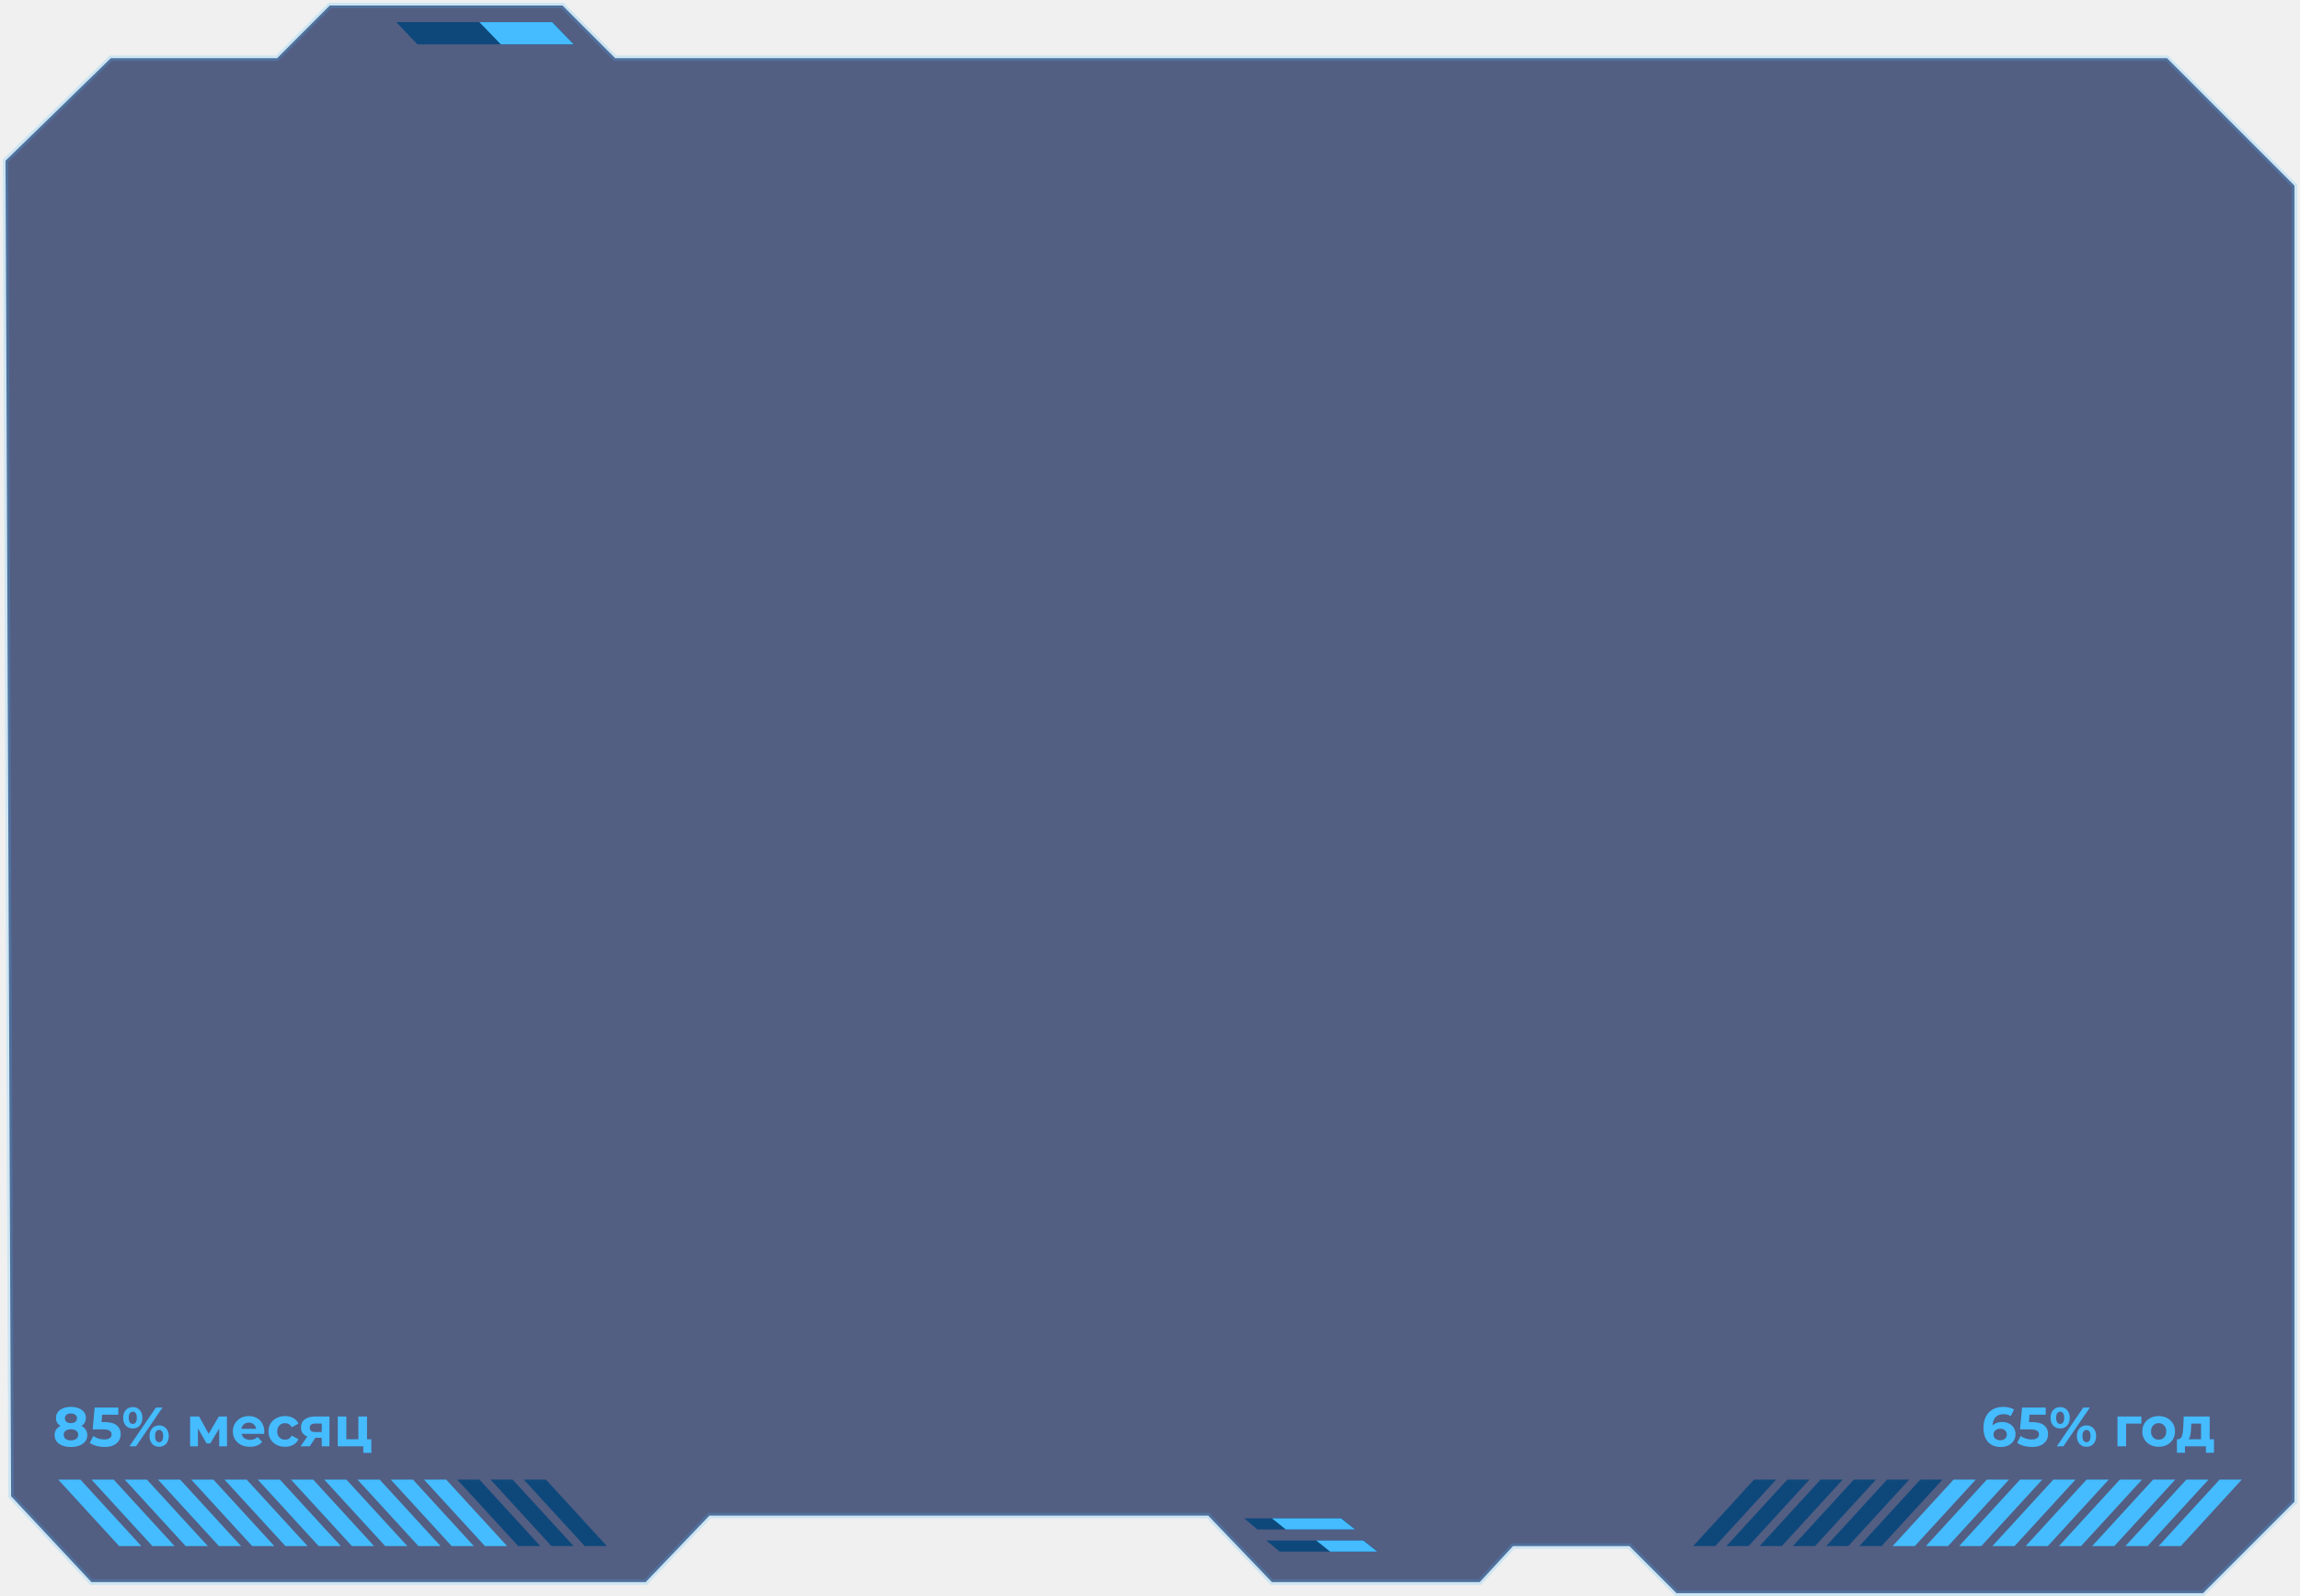
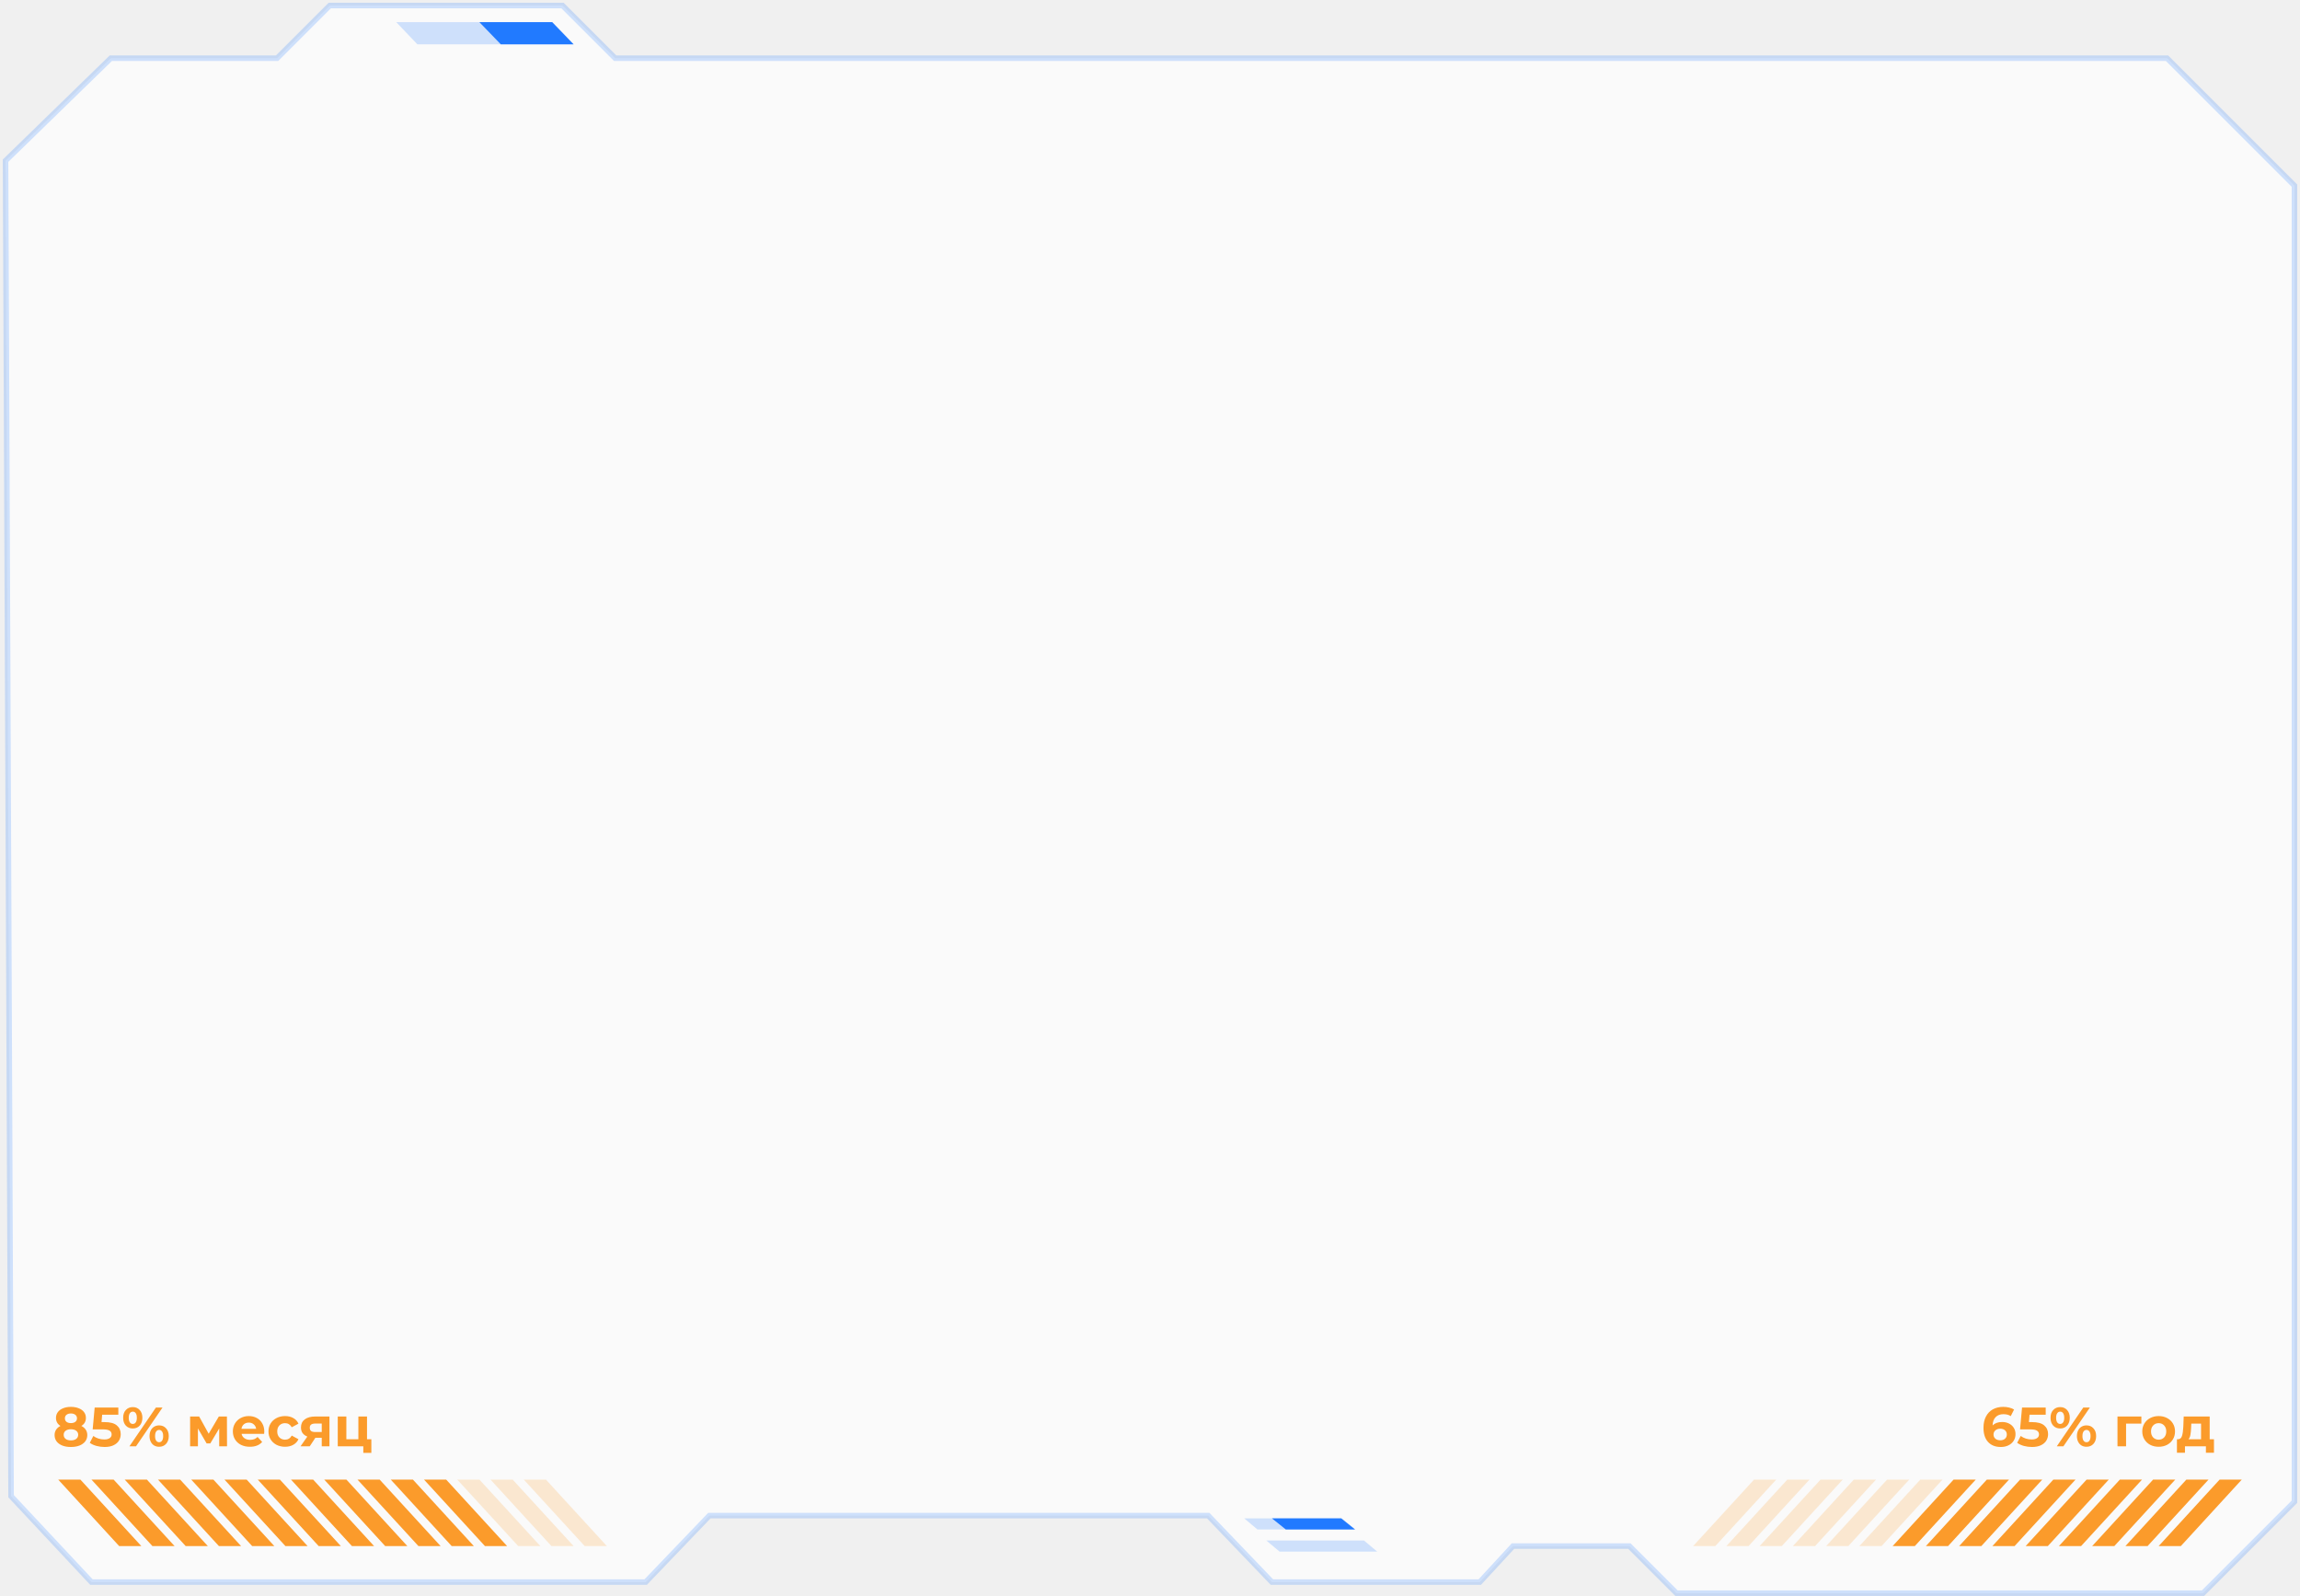
<svg xmlns="http://www.w3.org/2000/svg" width="415" height="288" viewBox="0 0 415 288" fill="none">
-   <path d="M414 33.5V270V271L397.5 287.5H302.5L294 279H273L267 285.5H229.5L218 273.5H128L116.5 285.5H16.5L2 270L1 29L20 10.5H50L59.5 1H101.5L111 10.5H391L414 33.5Z" fill="#0B1B51" fill-opacity="0.68" stroke="#44BCFF" stroke-opacity="0.2" />
-   <path d="M400.5 267H404.5L393.5 279H389.5L400.5 267Z" fill="#44BCFF" />
-   <path d="M14.5 267H10.5L21.5 279H25.5L14.5 267Z" fill="#44BCFF" />
-   <path d="M364.5 267H368.5L357.5 279H353.5L364.5 267Z" fill="#44BCFF" />
-   <path d="M50.5 267H46.5L57.5 279H61.5L50.5 267Z" fill="#44BCFF" />
-   <path d="M382.5 267H386.5L375.5 279H371.5L382.5 267Z" fill="#44BCFF" />
-   <path d="M32.5 267H28.5L39.5 279H43.5L32.5 267Z" fill="#44BCFF" />
-   <path d="M346.5 267H350.5L339.5 279H335.5L346.5 267Z" fill="#0E487B" />
-   <path d="M68.5 267H64.5L75.5 279H79.5L68.5 267Z" fill="#44BCFF" />
-   <path d="M316.5 267H320.5L309.5 279H305.5L316.5 267Z" fill="#0E487B" />
-   <path d="M99.691 4H71.5L75.309 8H103.5L99.691 4Z" fill="#0E487B" />
-   <path d="M246.119 278H228.5L230.881 280H248.5L246.119 278Z" fill="#0E487B" />
-   <path d="M242.119 274H224.5L226.881 276H244.5L242.119 274Z" fill="#0E487B" />
-   <path d="M99.636 4H86.5L90.364 8H103.5L99.636 4Z" fill="#44BCFF" />
-   <path d="M246 278H237.5L240 280H248.5L246 278Z" fill="#44BCFF" />
-   <path d="M242 274H229.5L232 276H244.5L242 274Z" fill="#44BCFF" />
-   <path d="M98.5 267H94.5L105.5 279H109.5L98.5 267Z" fill="#0E487B" />
-   <path d="M394.5 267H398.5L387.5 279H383.5L394.5 267Z" fill="#44BCFF" />
-   <path d="M20.5 267H16.5L27.5 279H31.5L20.5 267Z" fill="#44BCFF" />
-   <path d="M358.5 267H362.5L351.5 279H347.5L358.5 267Z" fill="#44BCFF" />
-   <path d="M56.5 267H52.5L63.5 279H67.5L56.5 267Z" fill="#44BCFF" />
-   <path d="M328.5 267H332.5L321.5 279H317.5L328.5 267Z" fill="#0E487B" />
-   <path d="M86.5 267H82.5L93.5 279H97.5L86.5 267Z" fill="#0E487B" />
-   <path d="M376.5 267H380.5L369.5 279H365.5L376.5 267Z" fill="#44BCFF" />
-   <path d="M38.5 267H34.5L45.5 279H49.5L38.5 267Z" fill="#44BCFF" />
-   <path d="M340.5 267H344.5L333.5 279H329.5L340.5 267Z" fill="#0E487B" />
-   <path d="M74.5 267H70.5L81.5 279H85.5L74.5 267Z" fill="#44BCFF" />
-   <path d="M388.5 267H392.5L381.5 279H377.5L388.5 267Z" fill="#44BCFF" />
-   <path d="M26.5 267H22.5L33.5 279H37.5L26.5 267Z" fill="#44BCFF" />
-   <path d="M352.5 267H356.5L345.5 279H341.5L352.5 267Z" fill="#44BCFF" />
-   <path d="M62.5 267H58.5L69.5 279H73.5L62.5 267Z" fill="#44BCFF" />
-   <path d="M322.5 267H326.5L315.5 279H311.5L322.5 267Z" fill="#0E487B" />
-   <path d="M92.5 267H88.5L99.5 279H103.5L92.5 267Z" fill="#0E487B" />
-   <path d="M370.5 267H374.5L363.5 279H359.5L370.5 267Z" fill="#44BCFF" />
-   <path d="M44.5 267H40.5L51.5 279H55.5L44.5 267Z" fill="#44BCFF" />
-   <path d="M334.5 267H338.5L327.5 279H323.5L334.5 267Z" fill="#0E487B" />
-   <path d="M80.5 267H76.5L87.5 279H91.5L80.5 267Z" fill="#44BCFF" />
-   <path d="M361.26 256.61C361.707 256.61 362.113 256.7 362.48 256.88C362.847 257.06 363.137 257.317 363.35 257.65C363.563 257.977 363.67 258.357 363.67 258.79C363.67 259.257 363.553 259.667 363.32 260.02C363.087 260.373 362.767 260.647 362.36 260.84C361.96 261.027 361.513 261.12 361.02 261.12C360.04 261.12 359.273 260.82 358.72 260.22C358.167 259.62 357.89 258.763 357.89 257.65C357.89 256.857 358.04 256.177 358.34 255.61C358.64 255.043 359.057 254.613 359.59 254.32C360.13 254.027 360.753 253.88 361.46 253.88C361.833 253.88 362.19 253.923 362.53 254.01C362.877 254.09 363.17 254.207 363.41 254.36L362.81 255.55C362.463 255.317 362.027 255.2 361.5 255.2C360.907 255.2 360.437 255.373 360.09 255.72C359.743 256.067 359.557 256.57 359.53 257.23C359.943 256.817 360.52 256.61 361.26 256.61ZM360.93 259.91C361.277 259.91 361.557 259.817 361.77 259.63C361.99 259.443 362.1 259.19 362.1 258.87C362.1 258.55 361.99 258.297 361.77 258.11C361.557 257.917 361.27 257.82 360.91 257.82C360.557 257.82 360.267 257.92 360.04 258.12C359.813 258.313 359.7 258.563 359.7 258.87C359.7 259.177 359.81 259.427 360.03 259.62C360.25 259.813 360.55 259.91 360.93 259.91ZM366.657 256.63C367.644 256.63 368.371 256.827 368.837 257.22C369.311 257.613 369.547 258.14 369.547 258.8C369.547 259.227 369.441 259.617 369.227 259.97C369.014 260.317 368.687 260.597 368.247 260.81C367.814 261.017 367.277 261.12 366.637 261.12C366.144 261.12 365.657 261.057 365.177 260.93C364.704 260.797 364.301 260.61 363.967 260.37L364.607 259.13C364.874 259.33 365.181 259.487 365.527 259.6C365.874 259.707 366.231 259.76 366.597 259.76C367.004 259.76 367.324 259.68 367.557 259.52C367.791 259.36 367.907 259.137 367.907 258.85C367.907 258.55 367.784 258.323 367.537 258.17C367.297 258.017 366.877 257.94 366.277 257.94H364.487L364.847 254H369.117V255.3H366.197L366.087 256.63H366.657ZM371.727 257.78C371.213 257.78 370.793 257.607 370.467 257.26C370.147 256.907 369.987 256.437 369.987 255.85C369.987 255.263 370.147 254.797 370.467 254.45C370.793 254.097 371.213 253.92 371.727 253.92C372.24 253.92 372.657 254.097 372.977 254.45C373.297 254.797 373.457 255.263 373.457 255.85C373.457 256.437 373.297 256.907 372.977 257.26C372.657 257.607 372.24 257.78 371.727 257.78ZM375.897 254H377.087L372.307 261H371.117L375.897 254ZM371.727 256.96C371.953 256.96 372.13 256.867 372.257 256.68C372.39 256.493 372.457 256.217 372.457 255.85C372.457 255.483 372.39 255.207 372.257 255.02C372.13 254.833 371.953 254.74 371.727 254.74C371.507 254.74 371.33 254.837 371.197 255.03C371.063 255.217 370.997 255.49 370.997 255.85C370.997 256.21 371.063 256.487 371.197 256.68C371.33 256.867 371.507 256.96 371.727 256.96ZM376.477 261.08C376.143 261.08 375.843 261.003 375.577 260.85C375.317 260.69 375.113 260.463 374.967 260.17C374.82 259.877 374.747 259.537 374.747 259.15C374.747 258.763 374.82 258.423 374.967 258.13C375.113 257.837 375.317 257.613 375.577 257.46C375.843 257.3 376.143 257.22 376.477 257.22C376.99 257.22 377.407 257.397 377.727 257.75C378.053 258.097 378.217 258.563 378.217 259.15C378.217 259.737 378.053 260.207 377.727 260.56C377.407 260.907 376.99 261.08 376.477 261.08ZM376.477 260.26C376.703 260.26 376.88 260.167 377.007 259.98C377.14 259.787 377.207 259.51 377.207 259.15C377.207 258.79 377.14 258.517 377.007 258.33C376.88 258.137 376.703 258.04 376.477 258.04C376.257 258.04 376.08 258.133 375.947 258.32C375.813 258.507 375.747 258.783 375.747 259.15C375.747 259.517 375.813 259.793 375.947 259.98C376.08 260.167 376.257 260.26 376.477 260.26ZM386.378 256.9H383.618V261H382.068V255.62H386.378V256.9ZM389.5 261.08C388.934 261.08 388.424 260.963 387.97 260.73C387.524 260.49 387.174 260.16 386.92 259.74C386.667 259.32 386.54 258.843 386.54 258.31C386.54 257.777 386.667 257.3 386.92 256.88C387.174 256.46 387.524 256.133 387.97 255.9C388.424 255.66 388.934 255.54 389.5 255.54C390.067 255.54 390.574 255.66 391.02 255.9C391.467 256.133 391.817 256.46 392.07 256.88C392.324 257.3 392.45 257.777 392.45 258.31C392.45 258.843 392.324 259.32 392.07 259.74C391.817 260.16 391.467 260.49 391.02 260.73C390.574 260.963 390.067 261.08 389.5 261.08ZM389.5 259.8C389.9 259.8 390.227 259.667 390.48 259.4C390.74 259.127 390.87 258.763 390.87 258.31C390.87 257.857 390.74 257.497 390.48 257.23C390.227 256.957 389.9 256.82 389.5 256.82C389.1 256.82 388.77 256.957 388.51 257.23C388.25 257.497 388.12 257.857 388.12 258.31C388.12 258.763 388.25 259.127 388.51 259.4C388.77 259.667 389.1 259.8 389.5 259.8ZM399.475 259.72V262.16H398.025V261H394.245V262.16H392.795V259.72H393.015C393.349 259.713 393.579 259.517 393.705 259.13C393.832 258.743 393.912 258.193 393.945 257.48L394.015 255.62H398.705V259.72H399.475ZM395.355 257.59C395.335 258.137 395.292 258.583 395.225 258.93C395.165 259.277 395.049 259.54 394.875 259.72H397.145V256.9H395.385L395.355 257.59Z" fill="#44BCFF" />
-   <path d="M14.68 257.32C15.027 257.493 15.29 257.72 15.47 258C15.657 258.28 15.75 258.603 15.75 258.97C15.75 259.403 15.627 259.783 15.38 260.11C15.133 260.43 14.787 260.68 14.34 260.86C13.893 261.033 13.377 261.12 12.79 261.12C12.203 261.12 11.687 261.033 11.24 260.86C10.8 260.68 10.457 260.43 10.21 260.11C9.97 259.783 9.85 259.403 9.85 258.97C9.85 258.603 9.94 258.28 10.12 258C10.307 257.72 10.57 257.493 10.91 257.32C10.65 257.16 10.45 256.96 10.31 256.72C10.17 256.473 10.1 256.193 10.1 255.88C10.1 255.473 10.213 255.12 10.44 254.82C10.667 254.52 10.983 254.29 11.39 254.13C11.797 253.963 12.263 253.88 12.79 253.88C13.323 253.88 13.793 253.963 14.2 254.13C14.613 254.29 14.933 254.52 15.16 254.82C15.387 255.12 15.5 255.473 15.5 255.88C15.5 256.193 15.43 256.473 15.29 256.72C15.15 256.96 14.947 257.16 14.68 257.32ZM12.79 255.07C12.463 255.07 12.2 255.15 12 255.31C11.807 255.463 11.71 255.677 11.71 255.95C11.71 256.217 11.807 256.427 12 256.58C12.193 256.733 12.457 256.81 12.79 256.81C13.123 256.81 13.39 256.733 13.59 256.58C13.79 256.427 13.89 256.217 13.89 255.95C13.89 255.677 13.79 255.463 13.59 255.31C13.39 255.15 13.123 255.07 12.79 255.07ZM12.79 259.93C13.197 259.93 13.517 259.84 13.75 259.66C13.99 259.473 14.11 259.227 14.11 258.92C14.11 258.613 13.99 258.37 13.75 258.19C13.517 258.01 13.197 257.92 12.79 257.92C12.39 257.92 12.073 258.01 11.84 258.19C11.607 258.37 11.49 258.613 11.49 258.92C11.49 259.233 11.607 259.48 11.84 259.66C12.073 259.84 12.39 259.93 12.79 259.93ZM18.892 256.63C19.878 256.63 20.605 256.827 21.072 257.22C21.545 257.613 21.782 258.14 21.782 258.8C21.782 259.227 21.675 259.617 21.462 259.97C21.248 260.317 20.922 260.597 20.482 260.81C20.048 261.017 19.512 261.12 18.872 261.12C18.378 261.12 17.892 261.057 17.412 260.93C16.938 260.797 16.535 260.61 16.202 260.37L16.842 259.13C17.108 259.33 17.415 259.487 17.762 259.6C18.108 259.707 18.465 259.76 18.832 259.76C19.238 259.76 19.558 259.68 19.792 259.52C20.025 259.36 20.142 259.137 20.142 258.85C20.142 258.55 20.018 258.323 19.772 258.17C19.532 258.017 19.112 257.94 18.512 257.94H16.722L17.082 254H21.352V255.3H18.432L18.322 256.63H18.892ZM23.961 257.78C23.448 257.78 23.028 257.607 22.701 257.26C22.381 256.907 22.221 256.437 22.221 255.85C22.221 255.263 22.381 254.797 22.701 254.45C23.028 254.097 23.448 253.92 23.961 253.92C24.474 253.92 24.891 254.097 25.211 254.45C25.531 254.797 25.691 255.263 25.691 255.85C25.691 256.437 25.531 256.907 25.211 257.26C24.891 257.607 24.474 257.78 23.961 257.78ZM28.131 254H29.321L24.541 261H23.351L28.131 254ZM23.961 256.96C24.188 256.96 24.364 256.867 24.491 256.68C24.625 256.493 24.691 256.217 24.691 255.85C24.691 255.483 24.625 255.207 24.491 255.02C24.364 254.833 24.188 254.74 23.961 254.74C23.741 254.74 23.564 254.837 23.431 255.03C23.298 255.217 23.231 255.49 23.231 255.85C23.231 256.21 23.298 256.487 23.431 256.68C23.564 256.867 23.741 256.96 23.961 256.96ZM28.711 261.08C28.378 261.08 28.078 261.003 27.811 260.85C27.551 260.69 27.348 260.463 27.201 260.17C27.055 259.877 26.981 259.537 26.981 259.15C26.981 258.763 27.055 258.423 27.201 258.13C27.348 257.837 27.551 257.613 27.811 257.46C28.078 257.3 28.378 257.22 28.711 257.22C29.224 257.22 29.641 257.397 29.961 257.75C30.288 258.097 30.451 258.563 30.451 259.15C30.451 259.737 30.288 260.207 29.961 260.56C29.641 260.907 29.224 261.08 28.711 261.08ZM28.711 260.26C28.938 260.26 29.114 260.167 29.241 259.98C29.375 259.787 29.441 259.51 29.441 259.15C29.441 258.79 29.375 258.517 29.241 258.33C29.114 258.137 28.938 258.04 28.711 258.04C28.491 258.04 28.314 258.133 28.181 258.32C28.048 258.507 27.981 258.783 27.981 259.15C27.981 259.517 28.048 259.793 28.181 259.98C28.314 260.167 28.491 260.26 28.711 260.26ZM39.553 261V257.78L37.943 260.48H37.283L35.713 257.77V261H34.303V255.62H35.933L37.653 258.73L39.483 255.62H40.943L40.963 261H39.553ZM47.687 258.33C47.687 258.35 47.677 258.49 47.657 258.75H43.587C43.66 259.083 43.834 259.347 44.107 259.54C44.38 259.733 44.72 259.83 45.127 259.83C45.407 259.83 45.654 259.79 45.867 259.71C46.087 259.623 46.29 259.49 46.477 259.31L47.307 260.21C46.8 260.79 46.06 261.08 45.087 261.08C44.48 261.08 43.944 260.963 43.477 260.73C43.01 260.49 42.65 260.16 42.397 259.74C42.144 259.32 42.017 258.843 42.017 258.31C42.017 257.783 42.14 257.31 42.387 256.89C42.64 256.463 42.984 256.133 43.417 255.9C43.857 255.66 44.347 255.54 44.887 255.54C45.414 255.54 45.89 255.653 46.317 255.88C46.744 256.107 47.077 256.433 47.317 256.86C47.564 257.28 47.687 257.77 47.687 258.33ZM44.897 256.72C44.544 256.72 44.247 256.82 44.007 257.02C43.767 257.22 43.62 257.493 43.567 257.84H46.217C46.164 257.5 46.017 257.23 45.777 257.03C45.537 256.823 45.244 256.72 44.897 256.72ZM51.443 261.08C50.87 261.08 50.353 260.963 49.893 260.73C49.44 260.49 49.083 260.16 48.823 259.74C48.569 259.32 48.443 258.843 48.443 258.31C48.443 257.777 48.569 257.3 48.823 256.88C49.083 256.46 49.44 256.133 49.893 255.9C50.353 255.66 50.87 255.54 51.443 255.54C52.01 255.54 52.503 255.66 52.923 255.9C53.349 256.133 53.66 256.47 53.853 256.91L52.643 257.56C52.363 257.067 51.959 256.82 51.433 256.82C51.026 256.82 50.69 256.953 50.423 257.22C50.156 257.487 50.023 257.85 50.023 258.31C50.023 258.77 50.156 259.133 50.423 259.4C50.69 259.667 51.026 259.8 51.433 259.8C51.966 259.8 52.37 259.553 52.643 259.06L53.853 259.72C53.66 260.147 53.349 260.48 52.923 260.72C52.503 260.96 52.01 261.08 51.443 261.08ZM59.444 255.62V261H58.054V259.46H56.904L55.884 261H54.224L55.454 259.24C55.081 259.093 54.794 258.883 54.594 258.61C54.401 258.33 54.304 257.993 54.304 257.6C54.304 256.967 54.531 256.48 54.984 256.14C55.444 255.793 56.074 255.62 56.874 255.62H59.444ZM56.904 256.89C56.571 256.89 56.317 256.95 56.144 257.07C55.977 257.19 55.894 257.383 55.894 257.65C55.894 257.917 55.974 258.113 56.134 258.24C56.301 258.36 56.551 258.42 56.884 258.42H58.054V256.89H56.904ZM67.003 259.72V262.18H65.553V261H60.943V255.62H62.493V259.72H64.663V255.62H66.223V259.72H67.003Z" fill="#44BCFF" />
+   <path d="M414 33.5V270V271L397.5 287.5H302.5L294 279H273L267 285.5H229.5L218 273.5H128L116.5 285.5H16.5L2 270L1 29L20 10.5H50L59.5 1H101.5L111 10.5H391L414 33.5Z" fill="white" fill-opacity="0.68" stroke="#217AFF" stroke-opacity="0.2" />
+   <path d="M400.5 267H404.5L393.5 279H389.5L400.5 267Z" fill="#FB9B2B" />
+   <path d="M14.5 267H10.5L21.5 279H25.5L14.5 267Z" fill="#FB9B2B" />
+   <path d="M364.5 267H368.5L357.5 279H353.5L364.5 267Z" fill="#FB9B2B" />
+   <path d="M50.5 267H46.5L57.5 279H61.5L50.5 267Z" fill="#FB9B2B" />
+   <path d="M382.5 267H386.5L375.5 279H371.5L382.5 267Z" fill="#FB9B2B" />
+   <path d="M32.5 267H28.5L39.5 279H43.5L32.5 267Z" fill="#FB9B2B" />
+   <path d="M346.5 267H350.5L339.5 279H335.5L346.5 267Z" fill="#FB9B2B" fill-opacity="0.2" />
+   <path d="M68.5 267H64.5L75.5 279H79.5L68.5 267Z" fill="#FB9B2B" />
+   <path d="M316.5 267H320.5L309.5 279H305.5L316.5 267Z" fill="#FB9B2B" fill-opacity="0.2" />
+   <path d="M99.691 4H71.5L75.309 8H103.5L99.691 4Z" fill="#217AFF" fill-opacity="0.2" />
+   <path d="M246.119 278H228.5L230.881 280H248.5L246.119 278Z" fill="#217AFF" fill-opacity="0.2" />
+   <path d="M242.119 274H224.5L226.881 276H244.5L242.119 274Z" fill="#217AFF" fill-opacity="0.2" />
+   <path d="M99.636 4H86.5L90.364 8H103.5L99.636 4Z" fill="#217AFF" />
+   <path d="M242 274H229.5L232 276H244.5L242 274Z" fill="#217AFF" />
+   <path d="M98.5 267H94.5L105.5 279H109.5L98.5 267Z" fill="#FB9B2B" fill-opacity="0.2" />
+   <path d="M394.5 267H398.5L387.5 279H383.5L394.5 267Z" fill="#FB9B2B" />
+   <path d="M20.5 267H16.5L27.5 279H31.5L20.5 267Z" fill="#FB9B2B" />
+   <path d="M358.5 267H362.5L351.5 279H347.5L358.5 267Z" fill="#FB9B2B" />
+   <path d="M56.5 267H52.5L63.5 279H67.5L56.5 267Z" fill="#FB9B2B" />
+   <path d="M328.5 267H332.5L321.5 279H317.5L328.5 267Z" fill="#FB9B2B" fill-opacity="0.2" />
+   <path d="M86.5 267H82.5L93.5 279H97.5L86.5 267Z" fill="#FB9B2B" fill-opacity="0.2" />
+   <path d="M376.5 267H380.5L369.5 279H365.5L376.5 267Z" fill="#FB9B2B" />
+   <path d="M38.5 267H34.5L45.5 279H49.5L38.5 267Z" fill="#FB9B2B" />
+   <path d="M340.5 267H344.5L333.5 279H329.5L340.5 267Z" fill="#FB9B2B" fill-opacity="0.2" />
+   <path d="M74.5 267H70.5L81.5 279H85.5L74.5 267Z" fill="#FB9B2B" />
+   <path d="M388.5 267H392.5L381.5 279H377.5L388.5 267Z" fill="#FB9B2B" />
+   <path d="M26.5 267H22.5L33.5 279H37.5L26.5 267Z" fill="#FB9B2B" />
+   <path d="M352.5 267H356.5L345.5 279H341.5L352.5 267Z" fill="#FB9B2B" />
+   <path d="M62.5 267H58.5L69.5 279H73.5L62.5 267Z" fill="#FB9B2B" />
+   <path d="M322.5 267H326.5L315.5 279H311.5L322.5 267Z" fill="#FB9B2B" fill-opacity="0.2" />
+   <path d="M92.5 267H88.5L99.5 279H103.5L92.5 267Z" fill="#FB9B2B" fill-opacity="0.2" />
+   <path d="M370.5 267H374.5L363.5 279H359.5L370.5 267Z" fill="#FB9B2B" />
+   <path d="M44.5 267H40.5L51.5 279H55.5L44.5 267Z" fill="#FB9B2B" />
+   <path d="M334.5 267H338.5L327.5 279H323.5L334.5 267Z" fill="#FB9B2B" fill-opacity="0.2" />
+   <path d="M80.5 267H76.5L87.5 279H91.5L80.5 267Z" fill="#FB9B2B" />
+   <path d="M361.26 256.61C361.707 256.61 362.113 256.7 362.48 256.88C362.847 257.06 363.137 257.317 363.35 257.65C363.563 257.977 363.67 258.357 363.67 258.79C363.67 259.257 363.553 259.667 363.32 260.02C363.087 260.373 362.767 260.647 362.36 260.84C361.96 261.027 361.513 261.12 361.02 261.12C360.04 261.12 359.273 260.82 358.72 260.22C358.167 259.62 357.89 258.763 357.89 257.65C357.89 256.857 358.04 256.177 358.34 255.61C358.64 255.043 359.057 254.613 359.59 254.32C360.13 254.027 360.753 253.88 361.46 253.88C361.833 253.88 362.19 253.923 362.53 254.01C362.877 254.09 363.17 254.207 363.41 254.36L362.81 255.55C362.463 255.317 362.027 255.2 361.5 255.2C360.907 255.2 360.437 255.373 360.09 255.72C359.743 256.067 359.557 256.57 359.53 257.23C359.943 256.817 360.52 256.61 361.26 256.61ZM360.93 259.91C361.277 259.91 361.557 259.817 361.77 259.63C361.99 259.443 362.1 259.19 362.1 258.87C362.1 258.55 361.99 258.297 361.77 258.11C361.557 257.917 361.27 257.82 360.91 257.82C360.557 257.82 360.267 257.92 360.04 258.12C359.813 258.313 359.7 258.563 359.7 258.87C359.7 259.177 359.81 259.427 360.03 259.62C360.25 259.813 360.55 259.91 360.93 259.91ZM366.657 256.63C367.644 256.63 368.371 256.827 368.837 257.22C369.311 257.613 369.547 258.14 369.547 258.8C369.547 259.227 369.441 259.617 369.227 259.97C369.014 260.317 368.687 260.597 368.247 260.81C367.814 261.017 367.277 261.12 366.637 261.12C366.144 261.12 365.657 261.057 365.177 260.93C364.704 260.797 364.301 260.61 363.967 260.37L364.607 259.13C364.874 259.33 365.181 259.487 365.527 259.6C365.874 259.707 366.231 259.76 366.597 259.76C367.004 259.76 367.324 259.68 367.557 259.52C367.791 259.36 367.907 259.137 367.907 258.85C367.907 258.55 367.784 258.323 367.537 258.17C367.297 258.017 366.877 257.94 366.277 257.94H364.487L364.847 254H369.117V255.3H366.197L366.087 256.63H366.657ZM371.727 257.78C371.213 257.78 370.793 257.607 370.467 257.26C370.147 256.907 369.987 256.437 369.987 255.85C369.987 255.263 370.147 254.797 370.467 254.45C370.793 254.097 371.213 253.92 371.727 253.92C372.24 253.92 372.657 254.097 372.977 254.45C373.297 254.797 373.457 255.263 373.457 255.85C373.457 256.437 373.297 256.907 372.977 257.26C372.657 257.607 372.24 257.78 371.727 257.78ZM375.897 254H377.087L372.307 261H371.117L375.897 254ZM371.727 256.96C371.953 256.96 372.13 256.867 372.257 256.68C372.39 256.493 372.457 256.217 372.457 255.85C372.457 255.483 372.39 255.207 372.257 255.02C372.13 254.833 371.953 254.74 371.727 254.74C371.507 254.74 371.33 254.837 371.197 255.03C371.063 255.217 370.997 255.49 370.997 255.85C370.997 256.21 371.063 256.487 371.197 256.68C371.33 256.867 371.507 256.96 371.727 256.96ZM376.477 261.08C376.143 261.08 375.843 261.003 375.577 260.85C375.317 260.69 375.113 260.463 374.967 260.17C374.82 259.877 374.747 259.537 374.747 259.15C374.747 258.763 374.82 258.423 374.967 258.13C375.113 257.837 375.317 257.613 375.577 257.46C375.843 257.3 376.143 257.22 376.477 257.22C376.99 257.22 377.407 257.397 377.727 257.75C378.053 258.097 378.217 258.563 378.217 259.15C378.217 259.737 378.053 260.207 377.727 260.56C377.407 260.907 376.99 261.08 376.477 261.08ZM376.477 260.26C376.703 260.26 376.88 260.167 377.007 259.98C377.14 259.787 377.207 259.51 377.207 259.15C377.207 258.79 377.14 258.517 377.007 258.33C376.88 258.137 376.703 258.04 376.477 258.04C376.257 258.04 376.08 258.133 375.947 258.32C375.813 258.507 375.747 258.783 375.747 259.15C375.747 259.517 375.813 259.793 375.947 259.98C376.08 260.167 376.257 260.26 376.477 260.26ZM386.378 256.9H383.618V261H382.068V255.62H386.378V256.9ZM389.5 261.08C388.934 261.08 388.424 260.963 387.97 260.73C387.524 260.49 387.174 260.16 386.92 259.74C386.667 259.32 386.54 258.843 386.54 258.31C386.54 257.777 386.667 257.3 386.92 256.88C387.174 256.46 387.524 256.133 387.97 255.9C388.424 255.66 388.934 255.54 389.5 255.54C390.067 255.54 390.574 255.66 391.02 255.9C391.467 256.133 391.817 256.46 392.07 256.88C392.324 257.3 392.45 257.777 392.45 258.31C392.45 258.843 392.324 259.32 392.07 259.74C391.817 260.16 391.467 260.49 391.02 260.73C390.574 260.963 390.067 261.08 389.5 261.08ZM389.5 259.8C389.9 259.8 390.227 259.667 390.48 259.4C390.74 259.127 390.87 258.763 390.87 258.31C390.87 257.857 390.74 257.497 390.48 257.23C390.227 256.957 389.9 256.82 389.5 256.82C389.1 256.82 388.77 256.957 388.51 257.23C388.25 257.497 388.12 257.857 388.12 258.31C388.12 258.763 388.25 259.127 388.51 259.4C388.77 259.667 389.1 259.8 389.5 259.8ZM399.475 259.72V262.16H398.025V261H394.245V262.16H392.795V259.72H393.015C393.349 259.713 393.579 259.517 393.705 259.13C393.832 258.743 393.912 258.193 393.945 257.48L394.015 255.62H398.705V259.72H399.475ZM395.355 257.59C395.335 258.137 395.292 258.583 395.225 258.93C395.165 259.277 395.049 259.54 394.875 259.72H397.145V256.9H395.385L395.355 257.59Z" fill="#FB9B2B" />
+   <path d="M14.68 257.32C15.027 257.493 15.29 257.72 15.47 258C15.657 258.28 15.75 258.603 15.75 258.97C15.75 259.403 15.627 259.783 15.38 260.11C15.133 260.43 14.787 260.68 14.34 260.86C13.893 261.033 13.377 261.12 12.79 261.12C12.203 261.12 11.687 261.033 11.24 260.86C10.8 260.68 10.457 260.43 10.21 260.11C9.97 259.783 9.85 259.403 9.85 258.97C9.85 258.603 9.94 258.28 10.12 258C10.307 257.72 10.57 257.493 10.91 257.32C10.65 257.16 10.45 256.96 10.31 256.72C10.17 256.473 10.1 256.193 10.1 255.88C10.1 255.473 10.213 255.12 10.44 254.82C10.667 254.52 10.983 254.29 11.39 254.13C11.797 253.963 12.263 253.88 12.79 253.88C13.323 253.88 13.793 253.963 14.2 254.13C14.613 254.29 14.933 254.52 15.16 254.82C15.387 255.12 15.5 255.473 15.5 255.88C15.5 256.193 15.43 256.473 15.29 256.72C15.15 256.96 14.947 257.16 14.68 257.32ZM12.79 255.07C12.463 255.07 12.2 255.15 12 255.31C11.807 255.463 11.71 255.677 11.71 255.95C11.71 256.217 11.807 256.427 12 256.58C12.193 256.733 12.457 256.81 12.79 256.81C13.123 256.81 13.39 256.733 13.59 256.58C13.79 256.427 13.89 256.217 13.89 255.95C13.89 255.677 13.79 255.463 13.59 255.31C13.39 255.15 13.123 255.07 12.79 255.07ZM12.79 259.93C13.197 259.93 13.517 259.84 13.75 259.66C13.99 259.473 14.11 259.227 14.11 258.92C14.11 258.613 13.99 258.37 13.75 258.19C13.517 258.01 13.197 257.92 12.79 257.92C12.39 257.92 12.073 258.01 11.84 258.19C11.607 258.37 11.49 258.613 11.49 258.92C11.49 259.233 11.607 259.48 11.84 259.66C12.073 259.84 12.39 259.93 12.79 259.93ZM18.892 256.63C19.878 256.63 20.605 256.827 21.072 257.22C21.545 257.613 21.782 258.14 21.782 258.8C21.782 259.227 21.675 259.617 21.462 259.97C21.248 260.317 20.922 260.597 20.482 260.81C20.048 261.017 19.512 261.12 18.872 261.12C18.378 261.12 17.892 261.057 17.412 260.93C16.938 260.797 16.535 260.61 16.202 260.37L16.842 259.13C17.108 259.33 17.415 259.487 17.762 259.6C18.108 259.707 18.465 259.76 18.832 259.76C19.238 259.76 19.558 259.68 19.792 259.52C20.025 259.36 20.142 259.137 20.142 258.85C20.142 258.55 20.018 258.323 19.772 258.17C19.532 258.017 19.112 257.94 18.512 257.94H16.722L17.082 254H21.352V255.3H18.432L18.322 256.63H18.892ZM23.961 257.78C23.448 257.78 23.028 257.607 22.701 257.26C22.381 256.907 22.221 256.437 22.221 255.85C22.221 255.263 22.381 254.797 22.701 254.45C23.028 254.097 23.448 253.92 23.961 253.92C24.474 253.92 24.891 254.097 25.211 254.45C25.531 254.797 25.691 255.263 25.691 255.85C25.691 256.437 25.531 256.907 25.211 257.26C24.891 257.607 24.474 257.78 23.961 257.78ZM28.131 254H29.321L24.541 261H23.351L28.131 254ZM23.961 256.96C24.188 256.96 24.364 256.867 24.491 256.68C24.625 256.493 24.691 256.217 24.691 255.85C24.691 255.483 24.625 255.207 24.491 255.02C24.364 254.833 24.188 254.74 23.961 254.74C23.741 254.74 23.564 254.837 23.431 255.03C23.298 255.217 23.231 255.49 23.231 255.85C23.231 256.21 23.298 256.487 23.431 256.68C23.564 256.867 23.741 256.96 23.961 256.96ZM28.711 261.08C28.378 261.08 28.078 261.003 27.811 260.85C27.551 260.69 27.348 260.463 27.201 260.17C27.055 259.877 26.981 259.537 26.981 259.15C26.981 258.763 27.055 258.423 27.201 258.13C27.348 257.837 27.551 257.613 27.811 257.46C28.078 257.3 28.378 257.22 28.711 257.22C29.224 257.22 29.641 257.397 29.961 257.75C30.288 258.097 30.451 258.563 30.451 259.15C30.451 259.737 30.288 260.207 29.961 260.56C29.641 260.907 29.224 261.08 28.711 261.08ZM28.711 260.26C28.938 260.26 29.114 260.167 29.241 259.98C29.375 259.787 29.441 259.51 29.441 259.15C29.441 258.79 29.375 258.517 29.241 258.33C29.114 258.137 28.938 258.04 28.711 258.04C28.491 258.04 28.314 258.133 28.181 258.32C28.048 258.507 27.981 258.783 27.981 259.15C27.981 259.517 28.048 259.793 28.181 259.98C28.314 260.167 28.491 260.26 28.711 260.26ZM39.553 261V257.78L37.943 260.48H37.283L35.713 257.77V261H34.303V255.62H35.933L37.653 258.73L39.483 255.62H40.943L40.963 261H39.553ZM47.687 258.33C47.687 258.35 47.677 258.49 47.657 258.75H43.587C43.66 259.083 43.834 259.347 44.107 259.54C44.38 259.733 44.72 259.83 45.127 259.83C45.407 259.83 45.654 259.79 45.867 259.71C46.087 259.623 46.29 259.49 46.477 259.31L47.307 260.21C46.8 260.79 46.06 261.08 45.087 261.08C44.48 261.08 43.944 260.963 43.477 260.73C43.01 260.49 42.65 260.16 42.397 259.74C42.144 259.32 42.017 258.843 42.017 258.31C42.017 257.783 42.14 257.31 42.387 256.89C42.64 256.463 42.984 256.133 43.417 255.9C43.857 255.66 44.347 255.54 44.887 255.54C45.414 255.54 45.89 255.653 46.317 255.88C46.744 256.107 47.077 256.433 47.317 256.86C47.564 257.28 47.687 257.77 47.687 258.33ZM44.897 256.72C44.544 256.72 44.247 256.82 44.007 257.02C43.767 257.22 43.62 257.493 43.567 257.84H46.217C46.164 257.5 46.017 257.23 45.777 257.03C45.537 256.823 45.244 256.72 44.897 256.72ZM51.443 261.08C50.87 261.08 50.353 260.963 49.893 260.73C49.44 260.49 49.083 260.16 48.823 259.74C48.569 259.32 48.443 258.843 48.443 258.31C48.443 257.777 48.569 257.3 48.823 256.88C49.083 256.46 49.44 256.133 49.893 255.9C50.353 255.66 50.87 255.54 51.443 255.54C52.01 255.54 52.503 255.66 52.923 255.9C53.349 256.133 53.66 256.47 53.853 256.91L52.643 257.56C52.363 257.067 51.959 256.82 51.433 256.82C51.026 256.82 50.69 256.953 50.423 257.22C50.156 257.487 50.023 257.85 50.023 258.31C50.023 258.77 50.156 259.133 50.423 259.4C50.69 259.667 51.026 259.8 51.433 259.8C51.966 259.8 52.37 259.553 52.643 259.06L53.853 259.72C53.66 260.147 53.349 260.48 52.923 260.72C52.503 260.96 52.01 261.08 51.443 261.08ZM59.444 255.62V261H58.054V259.46H56.904L55.884 261H54.224L55.454 259.24C55.081 259.093 54.794 258.883 54.594 258.61C54.401 258.33 54.304 257.993 54.304 257.6C54.304 256.967 54.531 256.48 54.984 256.14C55.444 255.793 56.074 255.62 56.874 255.62H59.444ZM56.904 256.89C56.571 256.89 56.317 256.95 56.144 257.07C55.977 257.19 55.894 257.383 55.894 257.65C55.894 257.917 55.974 258.113 56.134 258.24C56.301 258.36 56.551 258.42 56.884 258.42H58.054V256.89H56.904ZM67.003 259.72V262.18H65.553V261H60.943V255.62H62.493V259.72H64.663V255.62H66.223V259.72H67.003Z" fill="#FB9B2B" />
</svg>
